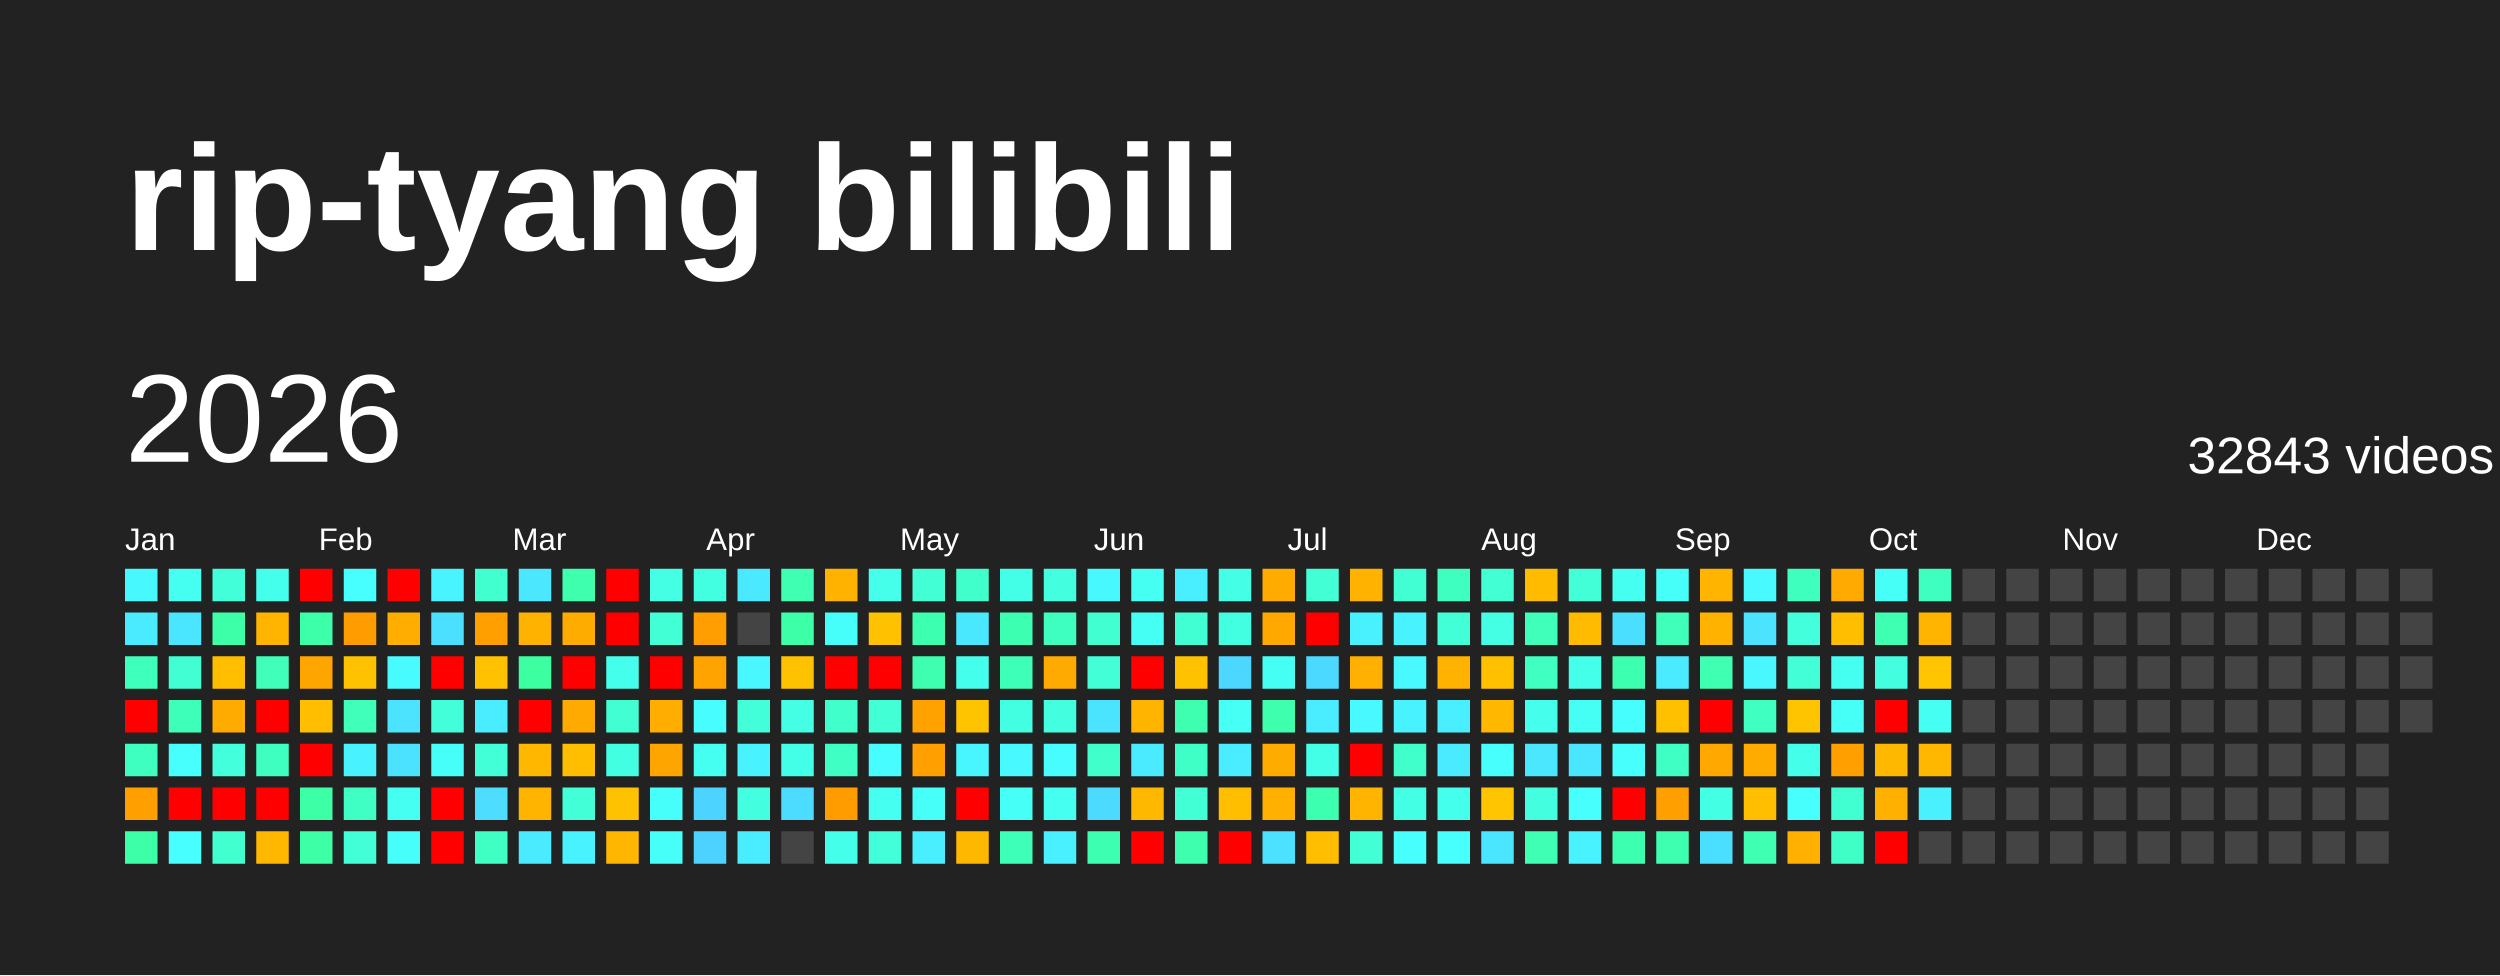
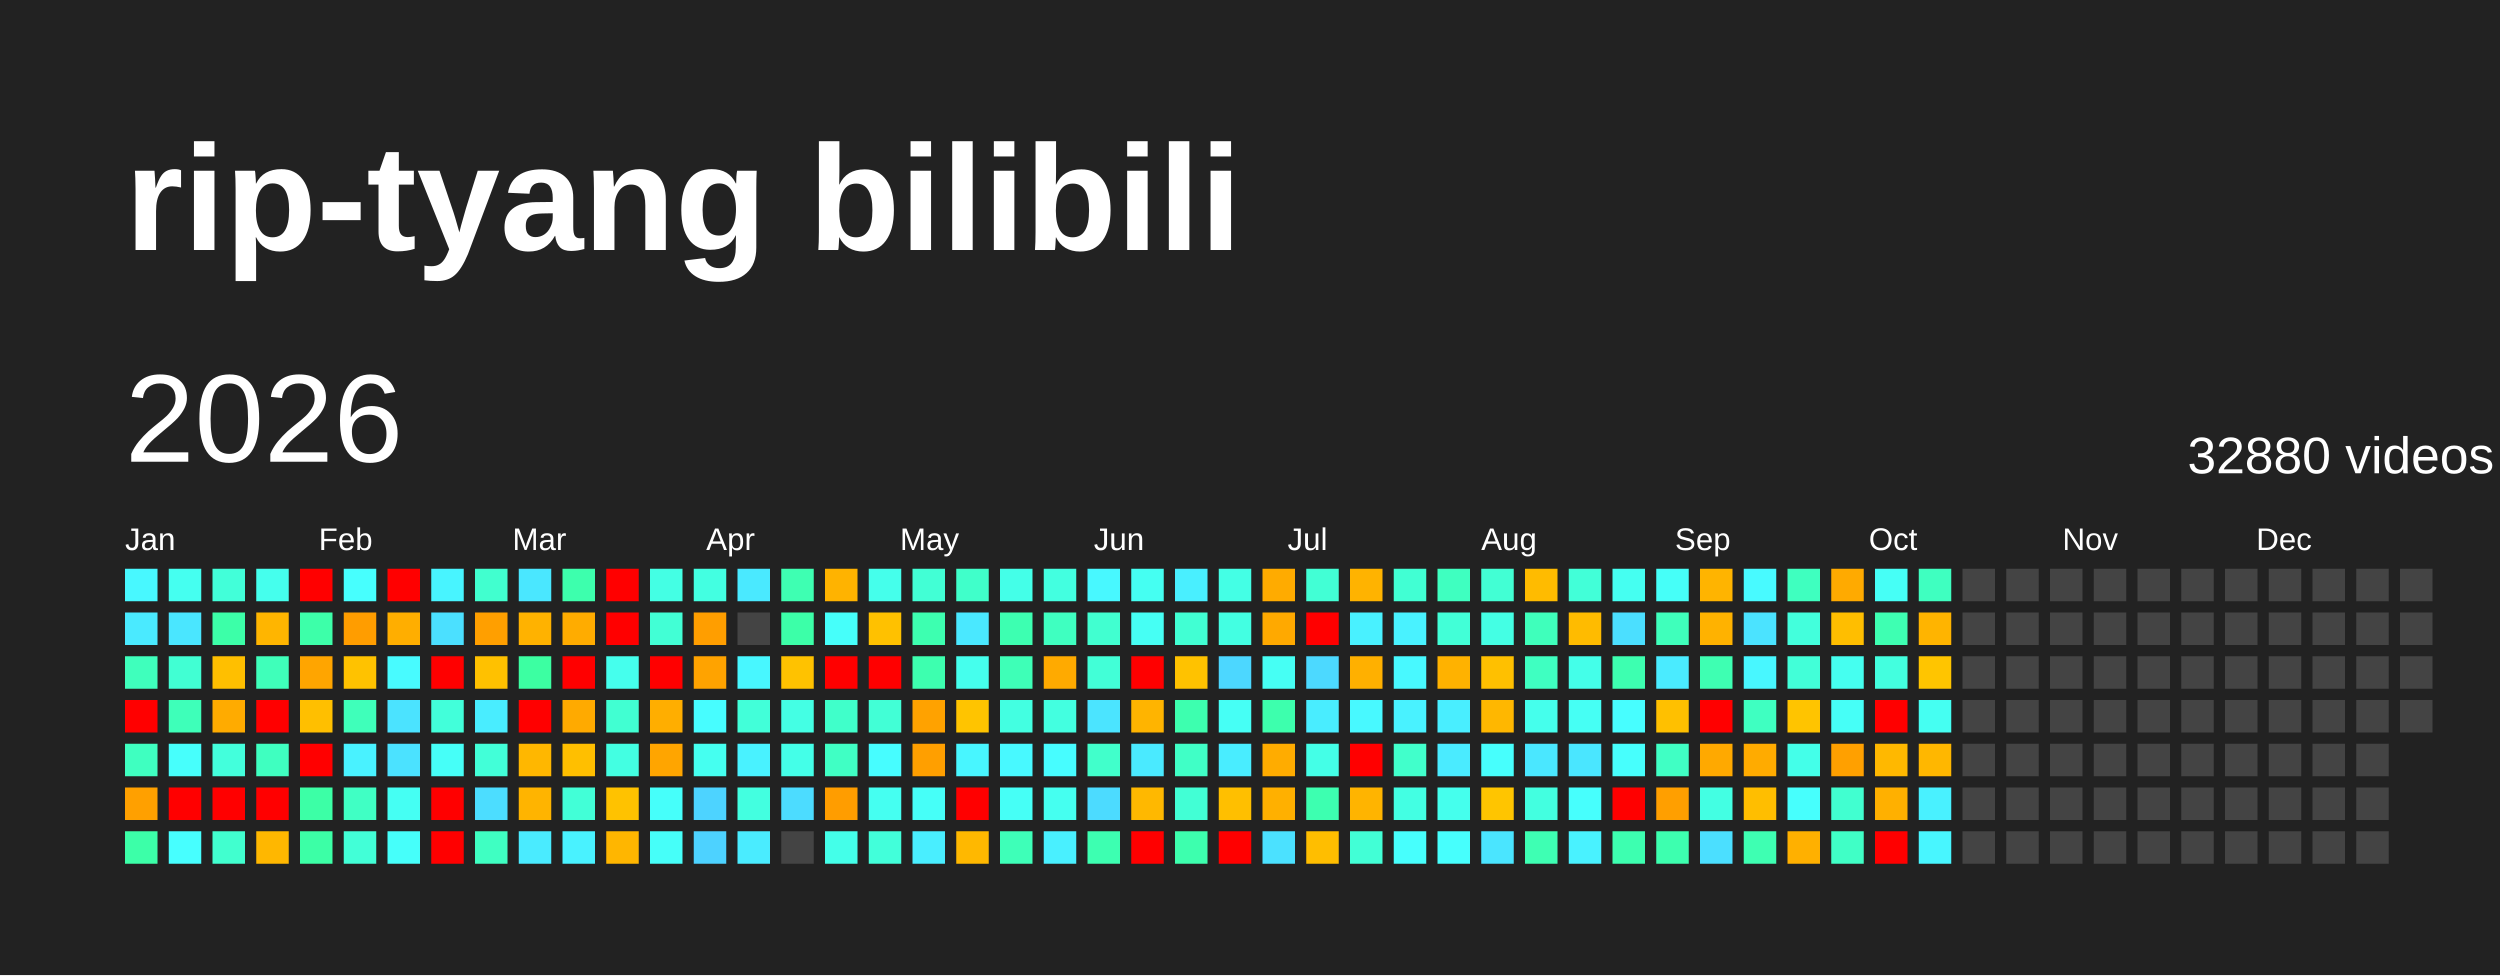
<svg xmlns="http://www.w3.org/2000/svg" baseProfile="full" height="78mm" version="1.1" viewBox="0,0,200,78" width="200mm">
  <defs />
  <rect fill="#222222" height="78" width="200" x="0" y="0" />
  <text fill="#FFFFFF" style="font-size:12px; font-family:Arial; font-weight:bold;" x="10" y="20">rip-tyang bilibili</text>
  <text dominant-baseline="hanging" fill="#FFFFFF" style="font-size:10.0px; font-family:Arial;" x="10" y="30">2026</text>
-   <text dominant-baseline="hanging" fill="#FFFFFF" style="font-size:4.125px; font-family:Arial;" x="175" y="35">32843 videos</text>
+   <text dominant-baseline="hanging" fill="#FFFFFF" style="font-size:4.125px; font-family:Arial;" x="175" y="35">32880 videos</text>
  <text fill="#FFFFFF" style="font-size:2.5px; font-family:Arial" x="10.0" y="44">Jan</text>
  <text fill="#FFFFFF" style="font-size:2.5px; font-family:Arial" x="25.5" y="44">Feb</text>
  <text fill="#FFFFFF" style="font-size:2.5px; font-family:Arial" x="41.0" y="44">Mar</text>
  <text fill="#FFFFFF" style="font-size:2.5px; font-family:Arial" x="56.5" y="44">Apr</text>
  <text fill="#FFFFFF" style="font-size:2.5px; font-family:Arial" x="72.0" y="44">May</text>
  <text fill="#FFFFFF" style="font-size:2.5px; font-family:Arial" x="87.5" y="44">Jun</text>
  <text fill="#FFFFFF" style="font-size:2.5px; font-family:Arial" x="103.0" y="44">Jul</text>
  <text fill="#FFFFFF" style="font-size:2.5px; font-family:Arial" x="118.5" y="44">Aug</text>
  <text fill="#FFFFFF" style="font-size:2.5px; font-family:Arial" x="134.0" y="44">Sep</text>
  <text fill="#FFFFFF" style="font-size:2.5px; font-family:Arial" x="149.5" y="44">Oct</text>
  <text fill="#FFFFFF" style="font-size:2.5px; font-family:Arial" x="165.0" y="44">Nov</text>
  <text fill="#FFFFFF" style="font-size:2.5px; font-family:Arial" x="180.5" y="44">Dec</text>
  <rect fill="#48f8ff" height="2.6" width="2.6" x="10.0" y="45.5" />
  <rect fill="#4aeaff" height="2.6" width="2.6" x="10.0" y="49.0" />
  <rect fill="#3fffbc" height="2.6" width="2.6" x="10.0" y="52.5" />
  <rect fill="red" height="2.6" width="2.6" x="10.0" y="56.0" />
  <rect fill="#3fffc0" height="2.6" width="2.6" x="10.0" y="59.5" />
  <rect fill="#ffa000" height="2.6" width="2.6" x="10.0" y="63.0" />
  <rect fill="#3cffa8" height="2.6" width="2.6" x="10.0" y="66.5" />
  <rect fill="#45fff0" height="2.6" width="2.6" x="13.5" y="45.5" />
  <rect fill="#4ae6ff" height="2.6" width="2.6" x="13.5" y="49.0" />
  <rect fill="#41ffd3" height="2.6" width="2.6" x="13.5" y="52.5" />
  <rect fill="#3effb9" height="2.6" width="2.6" x="13.5" y="56.0" />
  <rect fill="#47fffc" height="2.6" width="2.6" x="13.5" y="59.5" />
  <rect fill="red" height="2.6" width="2.6" x="13.5" y="63.0" />
  <rect fill="#47ffff" height="2.6" width="2.6" x="13.5" y="66.5" />
  <rect fill="#42ffd9" height="2.6" width="2.6" x="17.0" y="45.5" />
  <rect fill="#3cffa8" height="2.6" width="2.6" x="17.0" y="49.0" />
  <rect fill="#ffbf00" height="2.6" width="2.6" x="17.0" y="52.5" />
  <rect fill="#ffab00" height="2.6" width="2.6" x="17.0" y="56.0" />
  <rect fill="#43ffdc" height="2.6" width="2.6" x="17.0" y="59.5" />
  <rect fill="red" height="2.6" width="2.6" x="17.0" y="63.0" />
  <rect fill="#41ffcf" height="2.6" width="2.6" x="17.0" y="66.5" />
  <rect fill="#45ffed" height="2.6" width="2.6" x="20.5" y="45.5" />
  <rect fill="#ffb500" height="2.6" width="2.6" x="20.5" y="49.0" />
  <rect fill="#3fffba" height="2.6" width="2.6" x="20.5" y="52.5" />
  <rect fill="red" height="2.6" width="2.6" x="20.5" y="56.0" />
  <rect fill="#3fffc0" height="2.6" width="2.6" x="20.5" y="59.5" />
  <rect fill="red" height="2.6" width="2.6" x="20.5" y="63.0" />
  <rect fill="#ffb700" height="2.6" width="2.6" x="20.5" y="66.5" />
  <rect fill="red" height="2.6" width="2.6" x="24.0" y="45.5" />
  <rect fill="#3dffa9" height="2.6" width="2.6" x="24.0" y="49.0" />
  <rect fill="#ffa500" height="2.6" width="2.6" x="24.0" y="52.5" />
  <rect fill="#ffbf00" height="2.6" width="2.6" x="24.0" y="56.0" />
  <rect fill="red" height="2.6" width="2.6" x="24.0" y="59.5" />
  <rect fill="#3cffa6" height="2.6" width="2.6" x="24.0" y="63.0" />
  <rect fill="#3cffa6" height="2.6" width="2.6" x="24.0" y="66.5" />
  <rect fill="#47fffe" height="2.6" width="2.6" x="27.5" y="45.5" />
  <rect fill="#ff9d00" height="2.6" width="2.6" x="27.5" y="49.0" />
  <rect fill="#ffc200" height="2.6" width="2.6" x="27.5" y="52.5" />
  <rect fill="#3fffba" height="2.6" width="2.6" x="27.5" y="56.0" />
  <rect fill="#49f2ff" height="2.6" width="2.6" x="27.5" y="59.5" />
  <rect fill="#40ffc4" height="2.6" width="2.6" x="27.5" y="63.0" />
  <rect fill="#42ffd7" height="2.6" width="2.6" x="27.5" y="66.5" />
  <rect fill="red" height="2.6" width="2.6" x="31.0" y="45.5" />
  <rect fill="#ffae00" height="2.6" width="2.6" x="31.0" y="49.0" />
  <rect fill="#48fbff" height="2.6" width="2.6" x="31.0" y="52.5" />
  <rect fill="#4be3ff" height="2.6" width="2.6" x="31.0" y="56.0" />
  <rect fill="#4be2ff" height="2.6" width="2.6" x="31.0" y="59.5" />
  <rect fill="#45fff3" height="2.6" width="2.6" x="31.0" y="63.0" />
  <rect fill="#46fffa" height="2.6" width="2.6" x="31.0" y="66.5" />
  <rect fill="#48f4ff" height="2.6" width="2.6" x="34.5" y="45.5" />
  <rect fill="#4be0ff" height="2.6" width="2.6" x="34.5" y="49.0" />
  <rect fill="red" height="2.6" width="2.6" x="34.5" y="52.5" />
  <rect fill="#42ffda" height="2.6" width="2.6" x="34.5" y="56.0" />
  <rect fill="#46fff8" height="2.6" width="2.6" x="34.5" y="59.5" />
  <rect fill="red" height="2.6" width="2.6" x="34.5" y="63.0" />
  <rect fill="red" height="2.6" width="2.6" x="34.5" y="66.5" />
  <rect fill="#41ffcf" height="2.6" width="2.6" x="38.0" y="45.5" />
  <rect fill="#ff9f00" height="2.6" width="2.6" x="38.0" y="49.0" />
  <rect fill="#ffc100" height="2.6" width="2.6" x="38.0" y="52.5" />
  <rect fill="#49edff" height="2.6" width="2.6" x="38.0" y="56.0" />
  <rect fill="#42ffd8" height="2.6" width="2.6" x="38.0" y="59.5" />
  <rect fill="#4cddff" height="2.6" width="2.6" x="38.0" y="63.0" />
  <rect fill="#3fffc2" height="2.6" width="2.6" x="38.0" y="66.5" />
  <rect fill="#4ae7ff" height="2.6" width="2.6" x="41.5" y="45.5" />
  <rect fill="#ffb200" height="2.6" width="2.6" x="41.5" y="49.0" />
  <rect fill="#3cffa2" height="2.6" width="2.6" x="41.5" y="52.5" />
  <rect fill="red" height="2.6" width="2.6" x="41.5" y="56.0" />
  <rect fill="#ffb700" height="2.6" width="2.6" x="41.5" y="59.5" />
  <rect fill="#ffb400" height="2.6" width="2.6" x="41.5" y="63.0" />
  <rect fill="#4aebff" height="2.6" width="2.6" x="41.5" y="66.5" />
  <rect fill="#3dffad" height="2.6" width="2.6" x="45.0" y="45.5" />
  <rect fill="#ffac00" height="2.6" width="2.6" x="45.0" y="49.0" />
  <rect fill="red" height="2.6" width="2.6" x="45.0" y="52.5" />
  <rect fill="#ffaa00" height="2.6" width="2.6" x="45.0" y="56.0" />
  <rect fill="#ffbf00" height="2.6" width="2.6" x="45.0" y="59.5" />
  <rect fill="#42ffd7" height="2.6" width="2.6" x="45.0" y="63.0" />
  <rect fill="#49f2ff" height="2.6" width="2.6" x="45.0" y="66.5" />
  <rect fill="red" height="2.6" width="2.6" x="48.5" y="45.5" />
  <rect fill="red" height="2.6" width="2.6" x="48.5" y="49.0" />
  <rect fill="#45ffed" height="2.6" width="2.6" x="48.5" y="52.5" />
  <rect fill="#41ffd2" height="2.6" width="2.6" x="48.5" y="56.0" />
  <rect fill="#43ffe2" height="2.6" width="2.6" x="48.5" y="59.5" />
  <rect fill="#ffc200" height="2.6" width="2.6" x="48.5" y="63.0" />
  <rect fill="#ffb600" height="2.6" width="2.6" x="48.5" y="66.5" />
  <rect fill="#44ffe4" height="2.6" width="2.6" x="52.0" y="45.5" />
  <rect fill="#42ffd5" height="2.6" width="2.6" x="52.0" y="49.0" />
  <rect fill="red" height="2.6" width="2.6" x="52.0" y="52.5" />
  <rect fill="#ffae00" height="2.6" width="2.6" x="52.0" y="56.0" />
  <rect fill="#ffa500" height="2.6" width="2.6" x="52.0" y="59.5" />
  <rect fill="#46fffa" height="2.6" width="2.6" x="52.0" y="63.0" />
  <rect fill="#46fff9" height="2.6" width="2.6" x="52.0" y="66.5" />
  <rect fill="#43ffe1" height="2.6" width="2.6" x="55.5" y="45.5" />
  <rect fill="#ff9e00" height="2.6" width="2.6" x="55.5" y="49.0" />
  <rect fill="#ffa300" height="2.6" width="2.6" x="55.5" y="52.5" />
  <rect fill="#47fdff" height="2.6" width="2.6" x="55.5" y="56.0" />
  <rect fill="#45fff0" height="2.6" width="2.6" x="55.5" y="59.5" />
  <rect fill="#4dd3ff" height="2.6" width="2.6" x="55.5" y="63.0" />
  <rect fill="#4dd2ff" height="2.6" width="2.6" x="55.5" y="66.5" />
  <rect fill="#4ae9ff" height="2.6" width="2.6" x="59.0" y="45.5" />
  <rect fill="#444444" height="2.6" width="2.6" x="59.0" y="49.0" />
  <rect fill="#48f7ff" height="2.6" width="2.6" x="59.0" y="52.5" />
  <rect fill="#42ffd9" height="2.6" width="2.6" x="59.0" y="56.0" />
  <rect fill="#49f2ff" height="2.6" width="2.6" x="59.0" y="59.5" />
  <rect fill="#43ffe0" height="2.6" width="2.6" x="59.0" y="63.0" />
  <rect fill="#4aecff" height="2.6" width="2.6" x="59.0" y="66.5" />
  <rect fill="#3effb2" height="2.6" width="2.6" x="62.5" y="45.5" />
  <rect fill="#3cffa8" height="2.6" width="2.6" x="62.5" y="49.0" />
  <rect fill="#ffc200" height="2.6" width="2.6" x="62.5" y="52.5" />
  <rect fill="#44ffe4" height="2.6" width="2.6" x="62.5" y="56.0" />
  <rect fill="#44ffe8" height="2.6" width="2.6" x="62.5" y="59.5" />
  <rect fill="#4cdcff" height="2.6" width="2.6" x="62.5" y="63.0" />
  <rect fill="#444444" height="2.6" width="2.6" x="62.5" y="66.5" />
  <rect fill="#ffb300" height="2.6" width="2.6" x="66.0" y="45.5" />
  <rect fill="#46fffa" height="2.6" width="2.6" x="66.0" y="49.0" />
  <rect fill="red" height="2.6" width="2.6" x="66.0" y="52.5" />
  <rect fill="#40ffca" height="2.6" width="2.6" x="66.0" y="56.0" />
  <rect fill="#40ffc4" height="2.6" width="2.6" x="66.0" y="59.5" />
  <rect fill="#ff9d00" height="2.6" width="2.6" x="66.0" y="63.0" />
  <rect fill="#44ffe9" height="2.6" width="2.6" x="66.0" y="66.5" />
  <rect fill="#45ffeb" height="2.6" width="2.6" x="69.5" y="45.5" />
  <rect fill="#ffc100" height="2.6" width="2.6" x="69.5" y="49.0" />
  <rect fill="red" height="2.6" width="2.6" x="69.5" y="52.5" />
  <rect fill="#42ffd6" height="2.6" width="2.6" x="69.5" y="56.0" />
  <rect fill="#47fdff" height="2.6" width="2.6" x="69.5" y="59.5" />
  <rect fill="#45fff1" height="2.6" width="2.6" x="69.5" y="63.0" />
  <rect fill="#42ffda" height="2.6" width="2.6" x="69.5" y="66.5" />
  <rect fill="#42ffd5" height="2.6" width="2.6" x="73.0" y="45.5" />
  <rect fill="#3dffb0" height="2.6" width="2.6" x="73.0" y="49.0" />
  <rect fill="#3dffaf" height="2.6" width="2.6" x="73.0" y="52.5" />
  <rect fill="#ffa200" height="2.6" width="2.6" x="73.0" y="56.0" />
  <rect fill="#ff9f00" height="2.6" width="2.6" x="73.0" y="59.5" />
  <rect fill="#46fff8" height="2.6" width="2.6" x="73.0" y="63.0" />
  <rect fill="#49eeff" height="2.6" width="2.6" x="73.0" y="66.5" />
  <rect fill="#40ffca" height="2.6" width="2.6" x="76.5" y="45.5" />
  <rect fill="#4ae8ff" height="2.6" width="2.6" x="76.5" y="49.0" />
  <rect fill="#45ffed" height="2.6" width="2.6" x="76.5" y="52.5" />
  <rect fill="#ffc400" height="2.6" width="2.6" x="76.5" y="56.0" />
  <rect fill="#48f6ff" height="2.6" width="2.6" x="76.5" y="59.5" />
  <rect fill="red" height="2.6" width="2.6" x="76.5" y="63.0" />
  <rect fill="#ffb800" height="2.6" width="2.6" x="76.5" y="66.5" />
  <rect fill="#44ffe8" height="2.6" width="2.6" x="80.0" y="45.5" />
  <rect fill="#3dffb1" height="2.6" width="2.6" x="80.0" y="49.0" />
  <rect fill="#3effb7" height="2.6" width="2.6" x="80.0" y="52.5" />
  <rect fill="#43ffe1" height="2.6" width="2.6" x="80.0" y="56.0" />
  <rect fill="#48f9ff" height="2.6" width="2.6" x="80.0" y="59.5" />
  <rect fill="#46fff6" height="2.6" width="2.6" x="80.0" y="63.0" />
  <rect fill="#3effb8" height="2.6" width="2.6" x="80.0" y="66.5" />
  <rect fill="#43ffe0" height="2.6" width="2.6" x="83.5" y="45.5" />
  <rect fill="#3fffc0" height="2.6" width="2.6" x="83.5" y="49.0" />
  <rect fill="#ffaa00" height="2.6" width="2.6" x="83.5" y="52.5" />
  <rect fill="#43ffe0" height="2.6" width="2.6" x="83.5" y="56.0" />
  <rect fill="#47fdff" height="2.6" width="2.6" x="83.5" y="59.5" />
  <rect fill="#45fff0" height="2.6" width="2.6" x="83.5" y="63.0" />
  <rect fill="#49f0ff" height="2.6" width="2.6" x="83.5" y="66.5" />
  <rect fill="#48f8ff" height="2.6" width="2.6" x="87.0" y="45.5" />
  <rect fill="#41ffd0" height="2.6" width="2.6" x="87.0" y="49.0" />
  <rect fill="#42ffd7" height="2.6" width="2.6" x="87.0" y="52.5" />
  <rect fill="#4be4ff" height="2.6" width="2.6" x="87.0" y="56.0" />
  <rect fill="#41ffcb" height="2.6" width="2.6" x="87.0" y="59.5" />
  <rect fill="#4cdbff" height="2.6" width="2.6" x="87.0" y="63.0" />
  <rect fill="#3dffb1" height="2.6" width="2.6" x="87.0" y="66.5" />
  <rect fill="#45fff2" height="2.6" width="2.6" x="90.5" y="45.5" />
  <rect fill="#46fff4" height="2.6" width="2.6" x="90.5" y="49.0" />
  <rect fill="red" height="2.6" width="2.6" x="90.5" y="52.5" />
  <rect fill="#ffb400" height="2.6" width="2.6" x="90.5" y="56.0" />
  <rect fill="#4aeaff" height="2.6" width="2.6" x="90.5" y="59.5" />
  <rect fill="#ffb800" height="2.6" width="2.6" x="90.5" y="63.0" />
  <rect fill="red" height="2.6" width="2.6" x="90.5" y="66.5" />
  <rect fill="#49efff" height="2.6" width="2.6" x="94.0" y="45.5" />
  <rect fill="#41ffd3" height="2.6" width="2.6" x="94.0" y="49.0" />
  <rect fill="#ffc200" height="2.6" width="2.6" x="94.0" y="52.5" />
  <rect fill="#3dffaf" height="2.6" width="2.6" x="94.0" y="56.0" />
  <rect fill="#40ffc6" height="2.6" width="2.6" x="94.0" y="59.5" />
  <rect fill="#42ffd5" height="2.6" width="2.6" x="94.0" y="63.0" />
  <rect fill="#3dffae" height="2.6" width="2.6" x="94.0" y="66.5" />
  <rect fill="#44ffe5" height="2.6" width="2.6" x="97.5" y="45.5" />
  <rect fill="#43ffe2" height="2.6" width="2.6" x="97.5" y="49.0" />
  <rect fill="#4cd7ff" height="2.6" width="2.6" x="97.5" y="52.5" />
  <rect fill="#46fff5" height="2.6" width="2.6" x="97.5" y="56.0" />
  <rect fill="#49edff" height="2.6" width="2.6" x="97.5" y="59.5" />
  <rect fill="#ffbf00" height="2.6" width="2.6" x="97.5" y="63.0" />
  <rect fill="red" height="2.6" width="2.6" x="97.5" y="66.5" />
  <rect fill="#ffab00" height="2.6" width="2.6" x="101.0" y="45.5" />
  <rect fill="#ffa900" height="2.6" width="2.6" x="101.0" y="49.0" />
  <rect fill="#46fff4" height="2.6" width="2.6" x="101.0" y="52.5" />
  <rect fill="#3dffad" height="2.6" width="2.6" x="101.0" y="56.0" />
  <rect fill="#ffac00" height="2.6" width="2.6" x="101.0" y="59.5" />
  <rect fill="#ffb000" height="2.6" width="2.6" x="101.0" y="63.0" />
  <rect fill="#4be1ff" height="2.6" width="2.6" x="101.0" y="66.5" />
  <rect fill="#42ffd5" height="2.6" width="2.6" x="104.5" y="45.5" />
  <rect fill="red" height="2.6" width="2.6" x="104.5" y="49.0" />
  <rect fill="#4cd9ff" height="2.6" width="2.6" x="104.5" y="52.5" />
  <rect fill="#49edff" height="2.6" width="2.6" x="104.5" y="56.0" />
  <rect fill="#44ffe7" height="2.6" width="2.6" x="104.5" y="59.5" />
  <rect fill="#3dffb0" height="2.6" width="2.6" x="104.5" y="63.0" />
  <rect fill="#ffbe00" height="2.6" width="2.6" x="104.5" y="66.5" />
  <rect fill="#ffb300" height="2.6" width="2.6" x="108.0" y="45.5" />
  <rect fill="#49f1ff" height="2.6" width="2.6" x="108.0" y="49.0" />
  <rect fill="#ffb000" height="2.6" width="2.6" x="108.0" y="52.5" />
  <rect fill="#48f9ff" height="2.6" width="2.6" x="108.0" y="56.0" />
  <rect fill="red" height="2.6" width="2.6" x="108.0" y="59.5" />
  <rect fill="#ffb400" height="2.6" width="2.6" x="108.0" y="63.0" />
  <rect fill="#42ffd6" height="2.6" width="2.6" x="108.0" y="66.5" />
  <rect fill="#41ffd3" height="2.6" width="2.6" x="111.5" y="45.5" />
  <rect fill="#49f2ff" height="2.6" width="2.6" x="111.5" y="49.0" />
  <rect fill="#48f9ff" height="2.6" width="2.6" x="111.5" y="52.5" />
  <rect fill="#49f2ff" height="2.6" width="2.6" x="111.5" y="56.0" />
  <rect fill="#41ffcb" height="2.6" width="2.6" x="111.5" y="59.5" />
  <rect fill="#43ffe3" height="2.6" width="2.6" x="111.5" y="63.0" />
  <rect fill="#47fffd" height="2.6" width="2.6" x="111.5" y="66.5" />
  <rect fill="#3fffc0" height="2.6" width="2.6" x="115.0" y="45.5" />
  <rect fill="#42ffd7" height="2.6" width="2.6" x="115.0" y="49.0" />
  <rect fill="#ffb200" height="2.6" width="2.6" x="115.0" y="52.5" />
  <rect fill="#49eeff" height="2.6" width="2.6" x="115.0" y="56.0" />
  <rect fill="#4aebff" height="2.6" width="2.6" x="115.0" y="59.5" />
  <rect fill="#45ffed" height="2.6" width="2.6" x="115.0" y="63.0" />
  <rect fill="#47fffd" height="2.6" width="2.6" x="115.0" y="66.5" />
  <rect fill="#42ffd4" height="2.6" width="2.6" x="118.5" y="45.5" />
  <rect fill="#44ffe4" height="2.6" width="2.6" x="118.5" y="49.0" />
  <rect fill="#ffc000" height="2.6" width="2.6" x="118.5" y="52.5" />
  <rect fill="#ffb700" height="2.6" width="2.6" x="118.5" y="56.0" />
  <rect fill="#47fffd" height="2.6" width="2.6" x="118.5" y="59.5" />
  <rect fill="#ffc500" height="2.6" width="2.6" x="118.5" y="63.0" />
  <rect fill="#4ae5ff" height="2.6" width="2.6" x="118.5" y="66.5" />
  <rect fill="#ffbb00" height="2.6" width="2.6" x="122.0" y="45.5" />
  <rect fill="#3fffbb" height="2.6" width="2.6" x="122.0" y="49.0" />
  <rect fill="#3fffc1" height="2.6" width="2.6" x="122.0" y="52.5" />
  <rect fill="#45ffec" height="2.6" width="2.6" x="122.0" y="56.0" />
  <rect fill="#4ae7ff" height="2.6" width="2.6" x="122.0" y="59.5" />
  <rect fill="#43ffe0" height="2.6" width="2.6" x="122.0" y="63.0" />
  <rect fill="#3effb3" height="2.6" width="2.6" x="122.0" y="66.5" />
  <rect fill="#42ffd8" height="2.6" width="2.6" x="125.5" y="45.5" />
  <rect fill="#ffbb00" height="2.6" width="2.6" x="125.5" y="49.0" />
  <rect fill="#44ffe9" height="2.6" width="2.6" x="125.5" y="52.5" />
  <rect fill="#46fff4" height="2.6" width="2.6" x="125.5" y="56.0" />
  <rect fill="#4ae6ff" height="2.6" width="2.6" x="125.5" y="59.5" />
  <rect fill="#47fffd" height="2.6" width="2.6" x="125.5" y="63.0" />
  <rect fill="#49f2ff" height="2.6" width="2.6" x="125.5" y="66.5" />
  <rect fill="#45fff1" height="2.6" width="2.6" x="129.0" y="45.5" />
  <rect fill="#4bdfff" height="2.6" width="2.6" x="129.0" y="49.0" />
  <rect fill="#3dffb0" height="2.6" width="2.6" x="129.0" y="52.5" />
  <rect fill="#47feff" height="2.6" width="2.6" x="129.0" y="56.0" />
  <rect fill="#47fffd" height="2.6" width="2.6" x="129.0" y="59.5" />
  <rect fill="red" height="2.6" width="2.6" x="129.0" y="63.0" />
  <rect fill="#3dffb0" height="2.6" width="2.6" x="129.0" y="66.5" />
  <rect fill="#46fff8" height="2.6" width="2.6" x="132.5" y="45.5" />
  <rect fill="#3fffbb" height="2.6" width="2.6" x="132.5" y="49.0" />
  <rect fill="#4aebff" height="2.6" width="2.6" x="132.5" y="52.5" />
  <rect fill="#ffc000" height="2.6" width="2.6" x="132.5" y="56.0" />
  <rect fill="#40ffc4" height="2.6" width="2.6" x="132.5" y="59.5" />
  <rect fill="#ff9f00" height="2.6" width="2.6" x="132.5" y="63.0" />
  <rect fill="#3dffaf" height="2.6" width="2.6" x="132.5" y="66.5" />
  <rect fill="#ffb400" height="2.6" width="2.6" x="136.0" y="45.5" />
  <rect fill="#ffb200" height="2.6" width="2.6" x="136.0" y="49.0" />
  <rect fill="#3effb2" height="2.6" width="2.6" x="136.0" y="52.5" />
  <rect fill="red" height="2.6" width="2.6" x="136.0" y="56.0" />
  <rect fill="#ffa900" height="2.6" width="2.6" x="136.0" y="59.5" />
  <rect fill="#43ffe3" height="2.6" width="2.6" x="136.0" y="63.0" />
  <rect fill="#4bdfff" height="2.6" width="2.6" x="136.0" y="66.5" />
  <rect fill="#48faff" height="2.6" width="2.6" x="139.5" y="45.5" />
  <rect fill="#4be3ff" height="2.6" width="2.6" x="139.5" y="49.0" />
  <rect fill="#48f7ff" height="2.6" width="2.6" x="139.5" y="52.5" />
  <rect fill="#3fffc1" height="2.6" width="2.6" x="139.5" y="56.0" />
  <rect fill="#ffab00" height="2.6" width="2.6" x="139.5" y="59.5" />
  <rect fill="#ffbe00" height="2.6" width="2.6" x="139.5" y="63.0" />
  <rect fill="#3effb2" height="2.6" width="2.6" x="139.5" y="66.5" />
  <rect fill="#3fffbf" height="2.6" width="2.6" x="143.0" y="45.5" />
  <rect fill="#43ffdc" height="2.6" width="2.6" x="143.0" y="49.0" />
  <rect fill="#42ffd8" height="2.6" width="2.6" x="143.0" y="52.5" />
  <rect fill="#ffc400" height="2.6" width="2.6" x="143.0" y="56.0" />
  <rect fill="#44ffe9" height="2.6" width="2.6" x="143.0" y="59.5" />
  <rect fill="#47fffd" height="2.6" width="2.6" x="143.0" y="63.0" />
  <rect fill="#ffb000" height="2.6" width="2.6" x="143.0" y="66.5" />
  <rect fill="#ffaa00" height="2.6" width="2.6" x="146.5" y="45.5" />
  <rect fill="#ffbe00" height="2.6" width="2.6" x="146.5" y="49.0" />
  <rect fill="#45fff0" height="2.6" width="2.6" x="146.5" y="52.5" />
  <rect fill="#46fff7" height="2.6" width="2.6" x="146.5" y="56.0" />
  <rect fill="#ffa000" height="2.6" width="2.6" x="146.5" y="59.5" />
  <rect fill="#41ffd0" height="2.6" width="2.6" x="146.5" y="63.0" />
  <rect fill="#40ffc6" height="2.6" width="2.6" x="146.5" y="66.5" />
  <rect fill="#46fff6" height="2.6" width="2.6" x="150.0" y="45.5" />
  <rect fill="#3effb2" height="2.6" width="2.6" x="150.0" y="49.0" />
  <rect fill="#43ffdf" height="2.6" width="2.6" x="150.0" y="52.5" />
  <rect fill="red" height="2.6" width="2.6" x="150.0" y="56.0" />
  <rect fill="#ffb800" height="2.6" width="2.6" x="150.0" y="59.5" />
  <rect fill="#ffb000" height="2.6" width="2.6" x="150.0" y="63.0" />
  <rect fill="red" height="2.6" width="2.6" x="150.0" y="66.5" />
  <rect fill="#3fffc0" height="2.6" width="2.6" x="153.5" y="45.5" />
  <rect fill="#ffb400" height="2.6" width="2.6" x="153.5" y="49.0" />
  <rect fill="#ffc500" height="2.6" width="2.6" x="153.5" y="52.5" />
  <rect fill="#45fff2" height="2.6" width="2.6" x="153.5" y="56.0" />
  <rect fill="#ffb700" height="2.6" width="2.6" x="153.5" y="59.5" />
  <rect fill="#49f1ff" height="2.6" width="2.6" x="153.5" y="63.0" />
-   <rect fill="#444444" height="2.6" width="2.6" x="153.5" y="66.5" />
+   <rect fill="#48f6ff" height="2.6" width="2.6" x="153.5" y="66.5" />
  <rect fill="#444444" height="2.6" width="2.6" x="157.0" y="45.5" />
  <rect fill="#444444" height="2.6" width="2.6" x="157.0" y="49.0" />
  <rect fill="#444444" height="2.6" width="2.6" x="157.0" y="52.5" />
  <rect fill="#444444" height="2.6" width="2.6" x="157.0" y="56.0" />
  <rect fill="#444444" height="2.6" width="2.6" x="157.0" y="59.5" />
  <rect fill="#444444" height="2.6" width="2.6" x="157.0" y="63.0" />
  <rect fill="#444444" height="2.6" width="2.6" x="157.0" y="66.5" />
  <rect fill="#444444" height="2.6" width="2.6" x="160.5" y="45.5" />
  <rect fill="#444444" height="2.6" width="2.6" x="160.5" y="49.0" />
  <rect fill="#444444" height="2.6" width="2.6" x="160.5" y="52.5" />
  <rect fill="#444444" height="2.6" width="2.6" x="160.5" y="56.0" />
  <rect fill="#444444" height="2.6" width="2.6" x="160.5" y="59.5" />
  <rect fill="#444444" height="2.6" width="2.6" x="160.5" y="63.0" />
  <rect fill="#444444" height="2.6" width="2.6" x="160.5" y="66.5" />
  <rect fill="#444444" height="2.6" width="2.6" x="164.0" y="45.5" />
  <rect fill="#444444" height="2.6" width="2.6" x="164.0" y="49.0" />
  <rect fill="#444444" height="2.6" width="2.6" x="164.0" y="52.5" />
  <rect fill="#444444" height="2.6" width="2.6" x="164.0" y="56.0" />
  <rect fill="#444444" height="2.6" width="2.6" x="164.0" y="59.5" />
  <rect fill="#444444" height="2.6" width="2.6" x="164.0" y="63.0" />
  <rect fill="#444444" height="2.6" width="2.6" x="164.0" y="66.5" />
  <rect fill="#444444" height="2.6" width="2.6" x="167.5" y="45.5" />
  <rect fill="#444444" height="2.6" width="2.6" x="167.5" y="49.0" />
  <rect fill="#444444" height="2.6" width="2.6" x="167.5" y="52.5" />
  <rect fill="#444444" height="2.6" width="2.6" x="167.5" y="56.0" />
  <rect fill="#444444" height="2.6" width="2.6" x="167.5" y="59.5" />
  <rect fill="#444444" height="2.6" width="2.6" x="167.5" y="63.0" />
  <rect fill="#444444" height="2.6" width="2.6" x="167.5" y="66.5" />
  <rect fill="#444444" height="2.6" width="2.6" x="171.0" y="45.5" />
  <rect fill="#444444" height="2.6" width="2.6" x="171.0" y="49.0" />
  <rect fill="#444444" height="2.6" width="2.6" x="171.0" y="52.5" />
  <rect fill="#444444" height="2.6" width="2.6" x="171.0" y="56.0" />
  <rect fill="#444444" height="2.6" width="2.6" x="171.0" y="59.5" />
  <rect fill="#444444" height="2.6" width="2.6" x="171.0" y="63.0" />
  <rect fill="#444444" height="2.6" width="2.6" x="171.0" y="66.5" />
  <rect fill="#444444" height="2.6" width="2.6" x="174.5" y="45.5" />
  <rect fill="#444444" height="2.6" width="2.6" x="174.5" y="49.0" />
  <rect fill="#444444" height="2.6" width="2.6" x="174.5" y="52.5" />
  <rect fill="#444444" height="2.6" width="2.6" x="174.5" y="56.0" />
  <rect fill="#444444" height="2.6" width="2.6" x="174.5" y="59.5" />
  <rect fill="#444444" height="2.6" width="2.6" x="174.5" y="63.0" />
  <rect fill="#444444" height="2.6" width="2.6" x="174.5" y="66.5" />
  <rect fill="#444444" height="2.6" width="2.6" x="178.0" y="45.5" />
  <rect fill="#444444" height="2.6" width="2.6" x="178.0" y="49.0" />
  <rect fill="#444444" height="2.6" width="2.6" x="178.0" y="52.5" />
  <rect fill="#444444" height="2.6" width="2.6" x="178.0" y="56.0" />
  <rect fill="#444444" height="2.6" width="2.6" x="178.0" y="59.5" />
  <rect fill="#444444" height="2.6" width="2.6" x="178.0" y="63.0" />
  <rect fill="#444444" height="2.6" width="2.6" x="178.0" y="66.5" />
  <rect fill="#444444" height="2.6" width="2.6" x="181.5" y="45.5" />
  <rect fill="#444444" height="2.6" width="2.6" x="181.5" y="49.0" />
  <rect fill="#444444" height="2.6" width="2.6" x="181.5" y="52.5" />
  <rect fill="#444444" height="2.6" width="2.6" x="181.5" y="56.0" />
  <rect fill="#444444" height="2.6" width="2.6" x="181.5" y="59.5" />
  <rect fill="#444444" height="2.6" width="2.6" x="181.5" y="63.0" />
  <rect fill="#444444" height="2.6" width="2.6" x="181.5" y="66.5" />
  <rect fill="#444444" height="2.6" width="2.6" x="185.0" y="45.5" />
  <rect fill="#444444" height="2.6" width="2.6" x="185.0" y="49.0" />
  <rect fill="#444444" height="2.6" width="2.6" x="185.0" y="52.5" />
  <rect fill="#444444" height="2.6" width="2.6" x="185.0" y="56.0" />
  <rect fill="#444444" height="2.6" width="2.6" x="185.0" y="59.5" />
  <rect fill="#444444" height="2.6" width="2.6" x="185.0" y="63.0" />
  <rect fill="#444444" height="2.6" width="2.6" x="185.0" y="66.5" />
  <rect fill="#444444" height="2.6" width="2.6" x="188.5" y="45.5" />
  <rect fill="#444444" height="2.6" width="2.6" x="188.5" y="49.0" />
  <rect fill="#444444" height="2.6" width="2.6" x="188.5" y="52.5" />
  <rect fill="#444444" height="2.6" width="2.6" x="188.5" y="56.0" />
  <rect fill="#444444" height="2.6" width="2.6" x="188.5" y="59.5" />
  <rect fill="#444444" height="2.6" width="2.6" x="188.5" y="63.0" />
  <rect fill="#444444" height="2.6" width="2.6" x="188.5" y="66.5" />
  <rect fill="#444444" height="2.6" width="2.6" x="192.0" y="45.5" />
  <rect fill="#444444" height="2.6" width="2.6" x="192.0" y="49.0" />
  <rect fill="#444444" height="2.6" width="2.6" x="192.0" y="52.5" />
  <rect fill="#444444" height="2.6" width="2.6" x="192.0" y="56.0" />
</svg>
